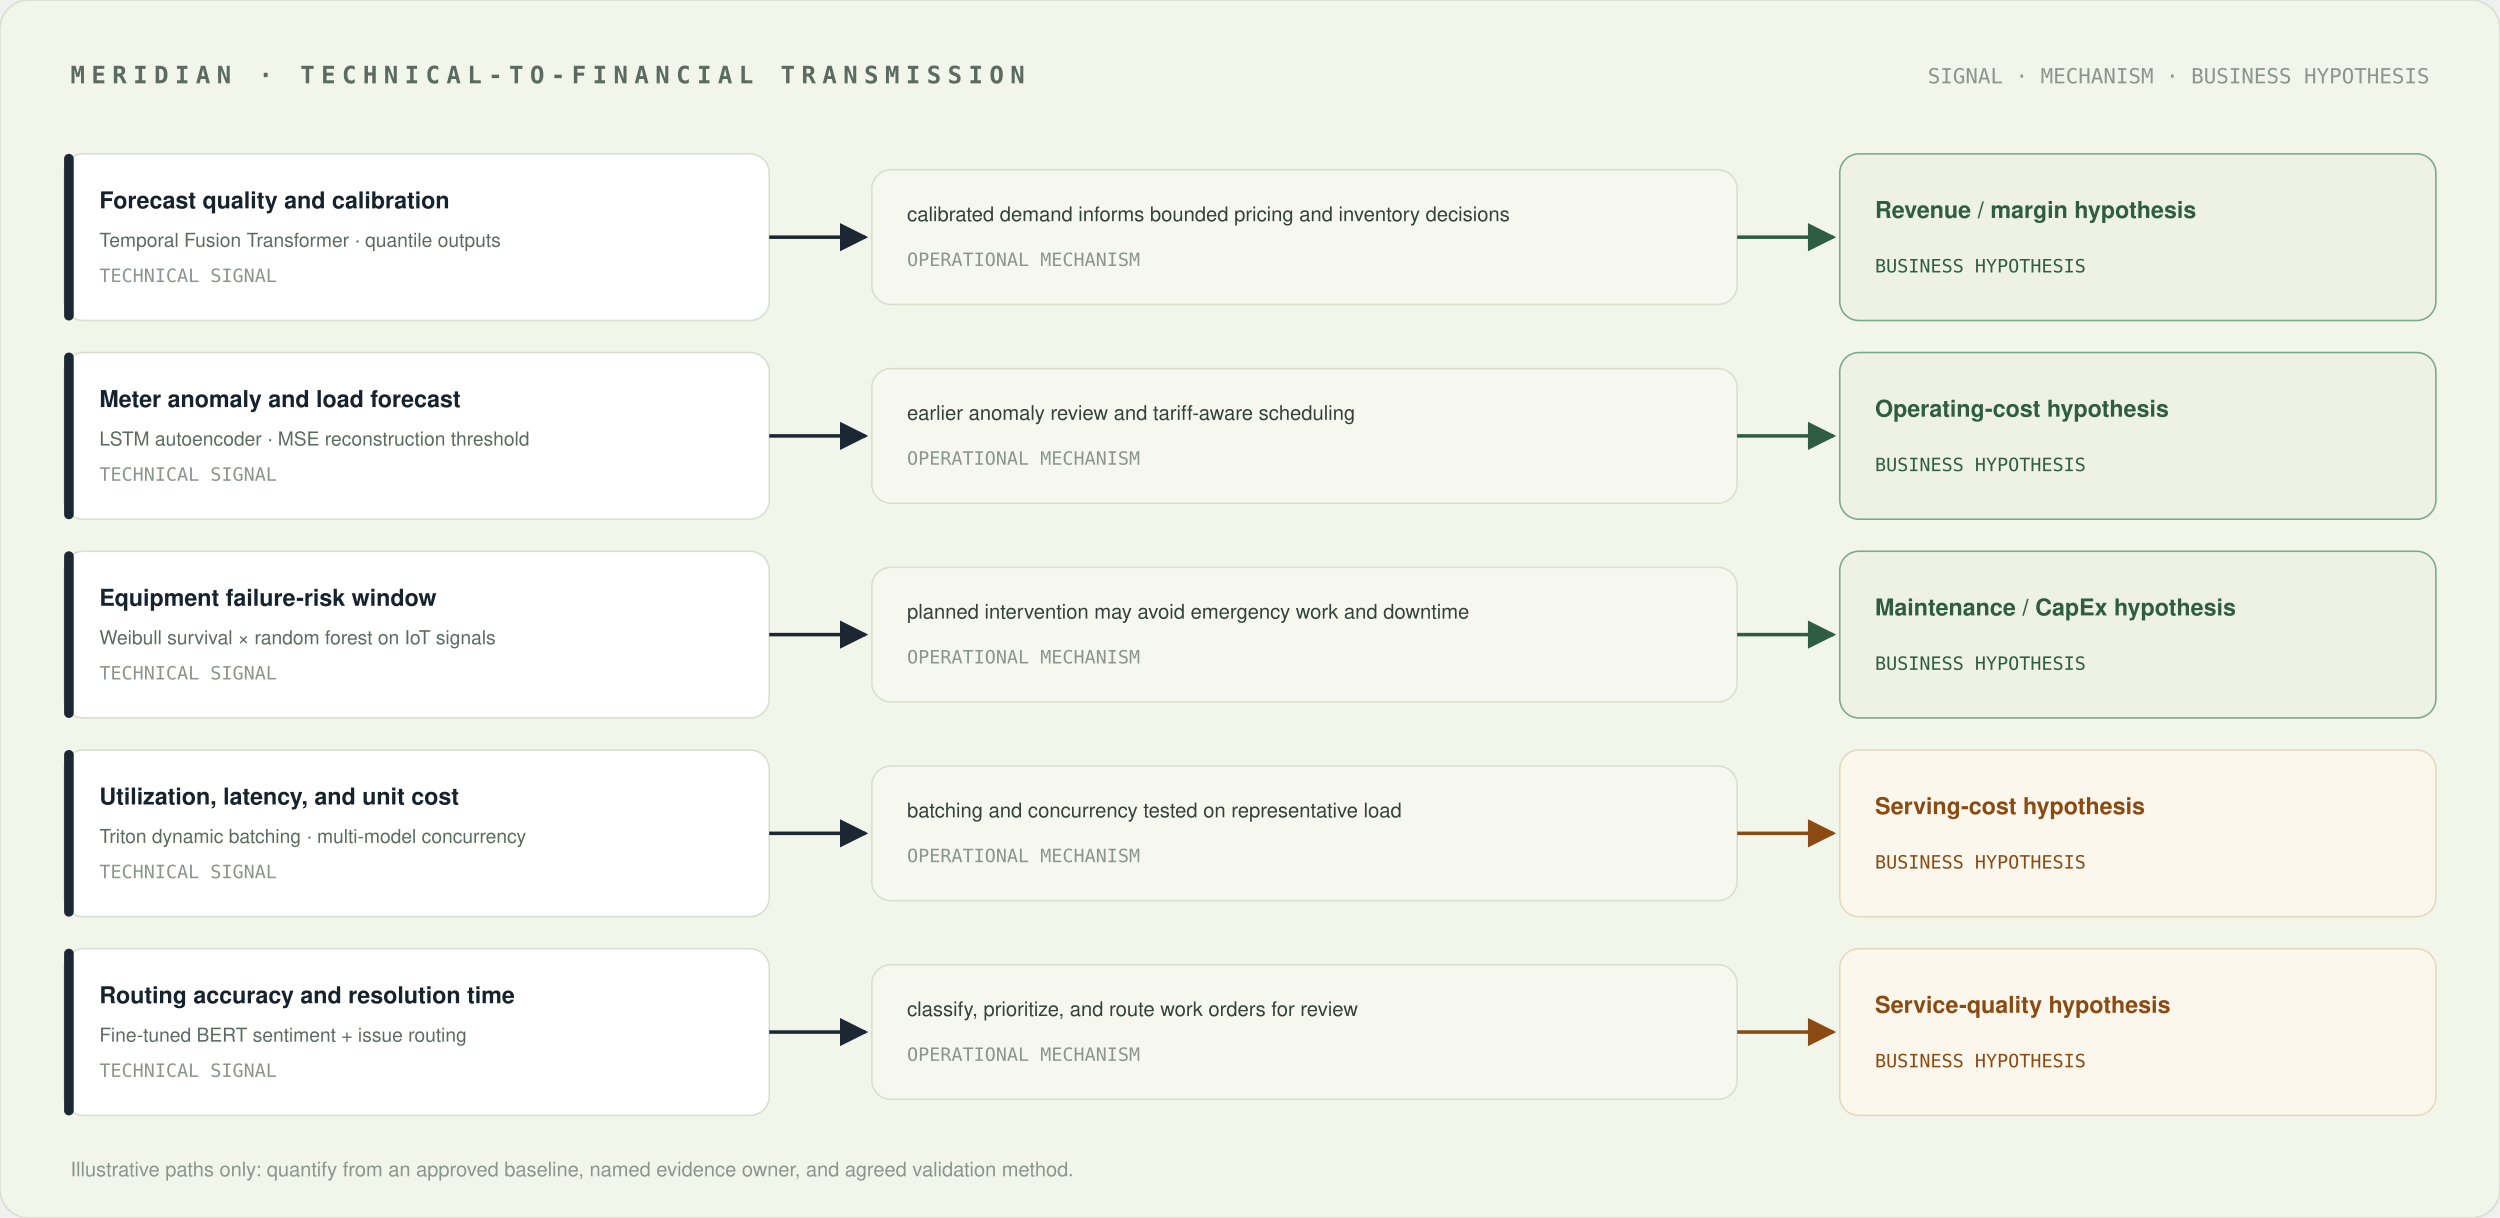
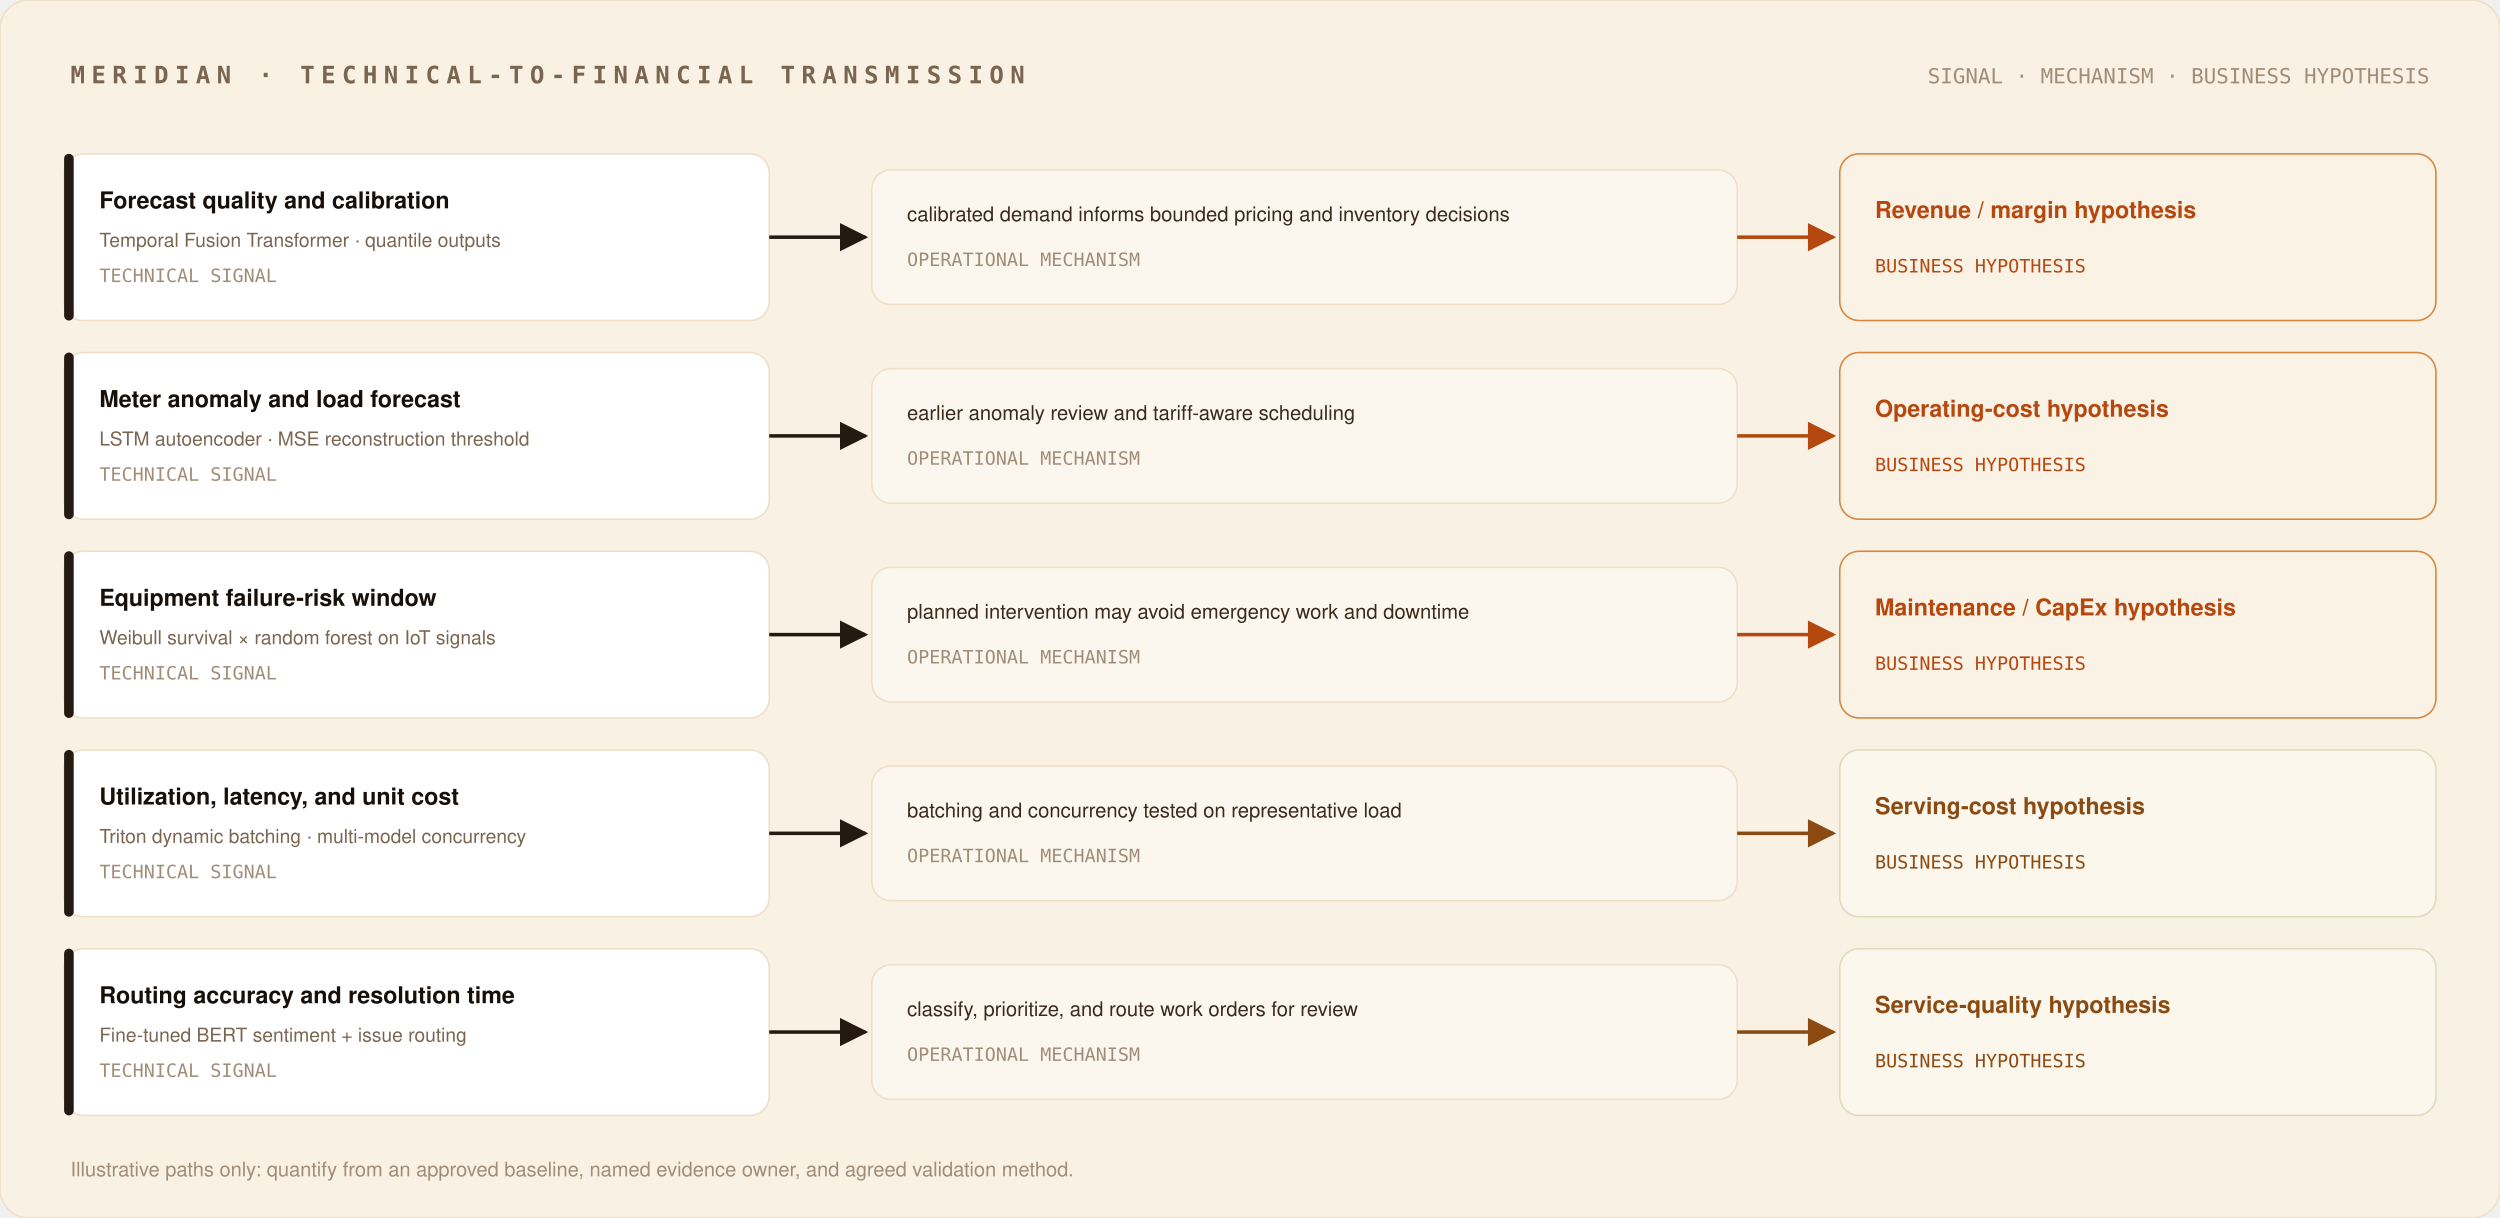
<svg xmlns="http://www.w3.org/2000/svg" viewBox="0 0 1560 760" font-family="IBM Plex Sans, -apple-system, Segoe UI, Helvetica, Arial, sans-serif">
  <defs>
    <marker id="arr" viewBox="0 0 10 10" refX="9" refY="5" markerWidth="8" markerHeight="8" orient="auto-start-reverse">
-       <path d="M0,0 L10,5 L0,10 z" fill="#1b2733" />
+       <path d="M0,0 L10,5 L0,10 z" fill="#241a12" />
    </marker>
    <marker id="arrg" viewBox="0 0 10 10" refX="9" refY="5" markerWidth="8" markerHeight="8" orient="auto-start-reverse">
-       <path d="M0,0 L10,5 L0,10 z" fill="#2e5d43" />
+       <path d="M0,0 L10,5 L0,10 z" fill="#b5480f" />
    </marker>
    <marker id="arra" viewBox="0 0 10 10" refX="9" refY="5" markerWidth="8" markerHeight="8" orient="auto-start-reverse">
      <path d="M0,0 L10,5 L0,10 z" fill="#8a4a12" />
    </marker>
  </defs>
-   <rect x="0" y="0" width="1560" height="760" rx="18" fill="#f2f5ea" stroke="#d8dfcd" />
-   <text x="44" y="52" font-size="15" letter-spacing="4" fill="#5c6b60" font-family="IBM Plex Mono, ui-monospace, Menlo, monospace" font-weight="600">MERIDIAN · TECHNICAL-TO-FINANCIAL TRANSMISSION</text>
-   <text x="1516" y="52" text-anchor="end" font-size="13" fill="#8a958b" font-family="IBM Plex Mono, ui-monospace, Menlo, monospace">SIGNAL · MECHANISM · BUSINESS HYPOTHESIS</text>
-   <rect x="40" y="96" width="440" height="104" rx="12" fill="#ffffff" stroke="#d8dfcd" />
-   <rect x="40" y="96" width="6" height="104" rx="3" fill="#1b2733" />
-   <text x="62" y="130" font-size="14.5" font-weight="700" fill="#16232e">Forecast quality and calibration</text>
-   <text x="62" y="154" font-size="12" fill="#5c6b60">Temporal Fusion Transformer · quantile outputs</text>
-   <text x="62" y="176" font-size="11.5" fill="#8a958b" font-family="IBM Plex Mono, ui-monospace, Menlo, monospace">TECHNICAL SIGNAL</text>
-   <line x1="480" y1="148" x2="540" y2="148" stroke="#1b2733" stroke-width="2.2" marker-end="url(#arr)" />
-   <rect x="544" y="106" width="540" height="84" rx="12" fill="#f6f8f0" stroke="#d8dfcd" />
-   <text x="566" y="138" font-size="12.6" fill="#33413a">calibrated demand informs bounded pricing and inventory decisions</text>
-   <text x="566" y="166" font-size="11.5" fill="#8a958b" font-family="IBM Plex Mono, ui-monospace, Menlo, monospace">OPERATIONAL MECHANISM</text>
-   <line x1="1084" y1="148" x2="1144" y2="148" stroke="#2e5d43" stroke-width="2.2" marker-end="url(#arrg)" />
-   <rect x="1148" y="96" width="372" height="104" rx="12" fill="#eef2e4" stroke="#7ba989" />
-   <text x="1170" y="136" font-size="14.5" font-weight="700" fill="#2e5d43">Revenue / margin hypothesis</text>
-   <text x="1170" y="170" font-size="11.5" fill="#2e5d43" font-family="IBM Plex Mono, ui-monospace, Menlo, monospace">BUSINESS HYPOTHESIS</text>
-   <rect x="40" y="220" width="440" height="104" rx="12" fill="#ffffff" stroke="#d8dfcd" />
-   <rect x="40" y="220" width="6" height="104" rx="3" fill="#1b2733" />
-   <text x="62" y="254" font-size="14.5" font-weight="700" fill="#16232e">Meter anomaly and load forecast</text>
-   <text x="62" y="278" font-size="12" fill="#5c6b60">LSTM autoencoder · MSE reconstruction threshold</text>
-   <text x="62" y="300" font-size="11.5" fill="#8a958b" font-family="IBM Plex Mono, ui-monospace, Menlo, monospace">TECHNICAL SIGNAL</text>
-   <line x1="480" y1="272" x2="540" y2="272" stroke="#1b2733" stroke-width="2.2" marker-end="url(#arr)" />
-   <rect x="544" y="230" width="540" height="84" rx="12" fill="#f6f8f0" stroke="#d8dfcd" />
-   <text x="566" y="262" font-size="12.6" fill="#33413a">earlier anomaly review and tariff-aware scheduling</text>
-   <text x="566" y="290" font-size="11.5" fill="#8a958b" font-family="IBM Plex Mono, ui-monospace, Menlo, monospace">OPERATIONAL MECHANISM</text>
-   <line x1="1084" y1="272" x2="1144" y2="272" stroke="#2e5d43" stroke-width="2.2" marker-end="url(#arrg)" />
-   <rect x="1148" y="220" width="372" height="104" rx="12" fill="#eef2e4" stroke="#7ba989" />
-   <text x="1170" y="260" font-size="14.5" font-weight="700" fill="#2e5d43">Operating-cost hypothesis</text>
-   <text x="1170" y="294" font-size="11.5" fill="#2e5d43" font-family="IBM Plex Mono, ui-monospace, Menlo, monospace">BUSINESS HYPOTHESIS</text>
-   <rect x="40" y="344" width="440" height="104" rx="12" fill="#ffffff" stroke="#d8dfcd" />
-   <rect x="40" y="344" width="6" height="104" rx="3" fill="#1b2733" />
-   <text x="62" y="378" font-size="14.5" font-weight="700" fill="#16232e">Equipment failure-risk window</text>
-   <text x="62" y="402" font-size="12" fill="#5c6b60">Weibull survival × random forest on IoT signals</text>
-   <text x="62" y="424" font-size="11.5" fill="#8a958b" font-family="IBM Plex Mono, ui-monospace, Menlo, monospace">TECHNICAL SIGNAL</text>
-   <line x1="480" y1="396" x2="540" y2="396" stroke="#1b2733" stroke-width="2.2" marker-end="url(#arr)" />
-   <rect x="544" y="354" width="540" height="84" rx="12" fill="#f6f8f0" stroke="#d8dfcd" />
-   <text x="566" y="386" font-size="12.6" fill="#33413a">planned intervention may avoid emergency work and downtime</text>
-   <text x="566" y="414" font-size="11.5" fill="#8a958b" font-family="IBM Plex Mono, ui-monospace, Menlo, monospace">OPERATIONAL MECHANISM</text>
-   <line x1="1084" y1="396" x2="1144" y2="396" stroke="#2e5d43" stroke-width="2.2" marker-end="url(#arrg)" />
-   <rect x="1148" y="344" width="372" height="104" rx="12" fill="#eef2e4" stroke="#7ba989" />
-   <text x="1170" y="384" font-size="14.5" font-weight="700" fill="#2e5d43">Maintenance / CapEx hypothesis</text>
-   <text x="1170" y="418" font-size="11.5" fill="#2e5d43" font-family="IBM Plex Mono, ui-monospace, Menlo, monospace">BUSINESS HYPOTHESIS</text>
-   <rect x="40" y="468" width="440" height="104" rx="12" fill="#ffffff" stroke="#d8dfcd" />
-   <rect x="40" y="468" width="6" height="104" rx="3" fill="#1b2733" />
-   <text x="62" y="502" font-size="14.5" font-weight="700" fill="#16232e">Utilization, latency, and unit cost</text>
-   <text x="62" y="526" font-size="12" fill="#5c6b60">Triton dynamic batching · multi-model concurrency</text>
-   <text x="62" y="548" font-size="11.5" fill="#8a958b" font-family="IBM Plex Mono, ui-monospace, Menlo, monospace">TECHNICAL SIGNAL</text>
-   <line x1="480" y1="520" x2="540" y2="520" stroke="#1b2733" stroke-width="2.2" marker-end="url(#arr)" />
-   <rect x="544" y="478" width="540" height="84" rx="12" fill="#f6f8f0" stroke="#d8dfcd" />
-   <text x="566" y="510" font-size="12.6" fill="#33413a">batching and concurrency tested on representative load</text>
-   <text x="566" y="538" font-size="11.5" fill="#8a958b" font-family="IBM Plex Mono, ui-monospace, Menlo, monospace">OPERATIONAL MECHANISM</text>
+   <rect x="0" y="0" width="1560" height="760" rx="18" fill="#f9f1e4" stroke="#efdfc8" />
+   <text x="44" y="52" font-size="15" letter-spacing="4" fill="#7a6550" font-family="IBM Plex Mono, ui-monospace, Menlo, monospace" font-weight="600">MERIDIAN · TECHNICAL-TO-FINANCIAL TRANSMISSION</text>
+   <text x="1516" y="52" text-anchor="end" font-size="13" fill="#a08d77" font-family="IBM Plex Mono, ui-monospace, Menlo, monospace">SIGNAL · MECHANISM · BUSINESS HYPOTHESIS</text>
+   <rect x="40" y="96" width="440" height="104" rx="12" fill="#ffffff" stroke="#efdfc8" />
+   <rect x="40" y="96" width="6" height="104" rx="3" fill="#241a12" />
+   <text x="62" y="130" font-size="14.5" font-weight="700" fill="#17100a">Forecast quality and calibration</text>
+   <text x="62" y="154" font-size="12" fill="#7a6550">Temporal Fusion Transformer · quantile outputs</text>
+   <text x="62" y="176" font-size="11.5" fill="#a08d77" font-family="IBM Plex Mono, ui-monospace, Menlo, monospace">TECHNICAL SIGNAL</text>
+   <line x1="480" y1="148" x2="540" y2="148" stroke="#241a12" stroke-width="2.2" marker-end="url(#arr)" />
+   <rect x="544" y="106" width="540" height="84" rx="12" fill="#fcf7ee" stroke="#efdfc8" />
+   <text x="566" y="138" font-size="12.6" fill="#3a2a1c">calibrated demand informs bounded pricing and inventory decisions</text>
+   <text x="566" y="166" font-size="11.5" fill="#a08d77" font-family="IBM Plex Mono, ui-monospace, Menlo, monospace">OPERATIONAL MECHANISM</text>
+   <line x1="1084" y1="148" x2="1144" y2="148" stroke="#b5480f" stroke-width="2.2" marker-end="url(#arrg)" />
+   <rect x="1148" y="96" width="372" height="104" rx="12" fill="#faf2e4" stroke="#d9873f" />
+   <text x="1170" y="136" font-size="14.5" font-weight="700" fill="#b5480f">Revenue / margin hypothesis</text>
+   <text x="1170" y="170" font-size="11.5" fill="#b5480f" font-family="IBM Plex Mono, ui-monospace, Menlo, monospace">BUSINESS HYPOTHESIS</text>
+   <rect x="40" y="220" width="440" height="104" rx="12" fill="#ffffff" stroke="#efdfc8" />
+   <rect x="40" y="220" width="6" height="104" rx="3" fill="#241a12" />
+   <text x="62" y="254" font-size="14.5" font-weight="700" fill="#17100a">Meter anomaly and load forecast</text>
+   <text x="62" y="278" font-size="12" fill="#7a6550">LSTM autoencoder · MSE reconstruction threshold</text>
+   <text x="62" y="300" font-size="11.5" fill="#a08d77" font-family="IBM Plex Mono, ui-monospace, Menlo, monospace">TECHNICAL SIGNAL</text>
+   <line x1="480" y1="272" x2="540" y2="272" stroke="#241a12" stroke-width="2.2" marker-end="url(#arr)" />
+   <rect x="544" y="230" width="540" height="84" rx="12" fill="#fcf7ee" stroke="#efdfc8" />
+   <text x="566" y="262" font-size="12.6" fill="#3a2a1c">earlier anomaly review and tariff-aware scheduling</text>
+   <text x="566" y="290" font-size="11.5" fill="#a08d77" font-family="IBM Plex Mono, ui-monospace, Menlo, monospace">OPERATIONAL MECHANISM</text>
+   <line x1="1084" y1="272" x2="1144" y2="272" stroke="#b5480f" stroke-width="2.2" marker-end="url(#arrg)" />
+   <rect x="1148" y="220" width="372" height="104" rx="12" fill="#faf2e4" stroke="#d9873f" />
+   <text x="1170" y="260" font-size="14.5" font-weight="700" fill="#b5480f">Operating-cost hypothesis</text>
+   <text x="1170" y="294" font-size="11.5" fill="#b5480f" font-family="IBM Plex Mono, ui-monospace, Menlo, monospace">BUSINESS HYPOTHESIS</text>
+   <rect x="40" y="344" width="440" height="104" rx="12" fill="#ffffff" stroke="#efdfc8" />
+   <rect x="40" y="344" width="6" height="104" rx="3" fill="#241a12" />
+   <text x="62" y="378" font-size="14.5" font-weight="700" fill="#17100a">Equipment failure-risk window</text>
+   <text x="62" y="402" font-size="12" fill="#7a6550">Weibull survival × random forest on IoT signals</text>
+   <text x="62" y="424" font-size="11.5" fill="#a08d77" font-family="IBM Plex Mono, ui-monospace, Menlo, monospace">TECHNICAL SIGNAL</text>
+   <line x1="480" y1="396" x2="540" y2="396" stroke="#241a12" stroke-width="2.2" marker-end="url(#arr)" />
+   <rect x="544" y="354" width="540" height="84" rx="12" fill="#fcf7ee" stroke="#efdfc8" />
+   <text x="566" y="386" font-size="12.6" fill="#3a2a1c">planned intervention may avoid emergency work and downtime</text>
+   <text x="566" y="414" font-size="11.5" fill="#a08d77" font-family="IBM Plex Mono, ui-monospace, Menlo, monospace">OPERATIONAL MECHANISM</text>
+   <line x1="1084" y1="396" x2="1144" y2="396" stroke="#b5480f" stroke-width="2.2" marker-end="url(#arrg)" />
+   <rect x="1148" y="344" width="372" height="104" rx="12" fill="#faf2e4" stroke="#d9873f" />
+   <text x="1170" y="384" font-size="14.5" font-weight="700" fill="#b5480f">Maintenance / CapEx hypothesis</text>
+   <text x="1170" y="418" font-size="11.5" fill="#b5480f" font-family="IBM Plex Mono, ui-monospace, Menlo, monospace">BUSINESS HYPOTHESIS</text>
+   <rect x="40" y="468" width="440" height="104" rx="12" fill="#ffffff" stroke="#efdfc8" />
+   <rect x="40" y="468" width="6" height="104" rx="3" fill="#241a12" />
+   <text x="62" y="502" font-size="14.5" font-weight="700" fill="#17100a">Utilization, latency, and unit cost</text>
+   <text x="62" y="526" font-size="12" fill="#7a6550">Triton dynamic batching · multi-model concurrency</text>
+   <text x="62" y="548" font-size="11.5" fill="#a08d77" font-family="IBM Plex Mono, ui-monospace, Menlo, monospace">TECHNICAL SIGNAL</text>
+   <line x1="480" y1="520" x2="540" y2="520" stroke="#241a12" stroke-width="2.2" marker-end="url(#arr)" />
+   <rect x="544" y="478" width="540" height="84" rx="12" fill="#fcf7ee" stroke="#efdfc8" />
+   <text x="566" y="510" font-size="12.6" fill="#3a2a1c">batching and concurrency tested on representative load</text>
+   <text x="566" y="538" font-size="11.5" fill="#a08d77" font-family="IBM Plex Mono, ui-monospace, Menlo, monospace">OPERATIONAL MECHANISM</text>
  <line x1="1084" y1="520" x2="1144" y2="520" stroke="#8a4a12" stroke-width="2.2" marker-end="url(#arra)" />
  <rect x="1148" y="468" width="372" height="104" rx="12" fill="#fbf7ec" stroke="#e3d9bd" />
  <text x="1170" y="508" font-size="14.5" font-weight="700" fill="#8a4a12">Serving-cost hypothesis</text>
  <text x="1170" y="542" font-size="11.5" fill="#8a4a12" font-family="IBM Plex Mono, ui-monospace, Menlo, monospace">BUSINESS HYPOTHESIS</text>
-   <rect x="40" y="592" width="440" height="104" rx="12" fill="#ffffff" stroke="#d8dfcd" />
-   <rect x="40" y="592" width="6" height="104" rx="3" fill="#1b2733" />
-   <text x="62" y="626" font-size="14.5" font-weight="700" fill="#16232e">Routing accuracy and resolution time</text>
-   <text x="62" y="650" font-size="12" fill="#5c6b60">Fine-tuned BERT sentiment + issue routing</text>
-   <text x="62" y="672" font-size="11.5" fill="#8a958b" font-family="IBM Plex Mono, ui-monospace, Menlo, monospace">TECHNICAL SIGNAL</text>
-   <line x1="480" y1="644" x2="540" y2="644" stroke="#1b2733" stroke-width="2.2" marker-end="url(#arr)" />
-   <rect x="544" y="602" width="540" height="84" rx="12" fill="#f6f8f0" stroke="#d8dfcd" />
-   <text x="566" y="634" font-size="12.6" fill="#33413a">classify, prioritize, and route work orders for review</text>
-   <text x="566" y="662" font-size="11.5" fill="#8a958b" font-family="IBM Plex Mono, ui-monospace, Menlo, monospace">OPERATIONAL MECHANISM</text>
+   <rect x="40" y="592" width="440" height="104" rx="12" fill="#ffffff" stroke="#efdfc8" />
+   <rect x="40" y="592" width="6" height="104" rx="3" fill="#241a12" />
+   <text x="62" y="626" font-size="14.5" font-weight="700" fill="#17100a">Routing accuracy and resolution time</text>
+   <text x="62" y="650" font-size="12" fill="#7a6550">Fine-tuned BERT sentiment + issue routing</text>
+   <text x="62" y="672" font-size="11.5" fill="#a08d77" font-family="IBM Plex Mono, ui-monospace, Menlo, monospace">TECHNICAL SIGNAL</text>
+   <line x1="480" y1="644" x2="540" y2="644" stroke="#241a12" stroke-width="2.2" marker-end="url(#arr)" />
+   <rect x="544" y="602" width="540" height="84" rx="12" fill="#fcf7ee" stroke="#efdfc8" />
+   <text x="566" y="634" font-size="12.6" fill="#3a2a1c">classify, prioritize, and route work orders for review</text>
+   <text x="566" y="662" font-size="11.5" fill="#a08d77" font-family="IBM Plex Mono, ui-monospace, Menlo, monospace">OPERATIONAL MECHANISM</text>
  <line x1="1084" y1="644" x2="1144" y2="644" stroke="#8a4a12" stroke-width="2.2" marker-end="url(#arra)" />
  <rect x="1148" y="592" width="372" height="104" rx="12" fill="#fbf7ec" stroke="#e3d9bd" />
  <text x="1170" y="632" font-size="14.5" font-weight="700" fill="#8a4a12">Service-quality hypothesis</text>
  <text x="1170" y="666" font-size="11.5" fill="#8a4a12" font-family="IBM Plex Mono, ui-monospace, Menlo, monospace">BUSINESS HYPOTHESIS</text>
-   <text x="44" y="734" font-size="12.5" fill="#8a958b">Illustrative paths only: quantify from an approved baseline, named evidence owner, and agreed validation method.</text>
+   <text x="44" y="734" font-size="12.5" fill="#a08d77">Illustrative paths only: quantify from an approved baseline, named evidence owner, and agreed validation method.</text>
</svg>
